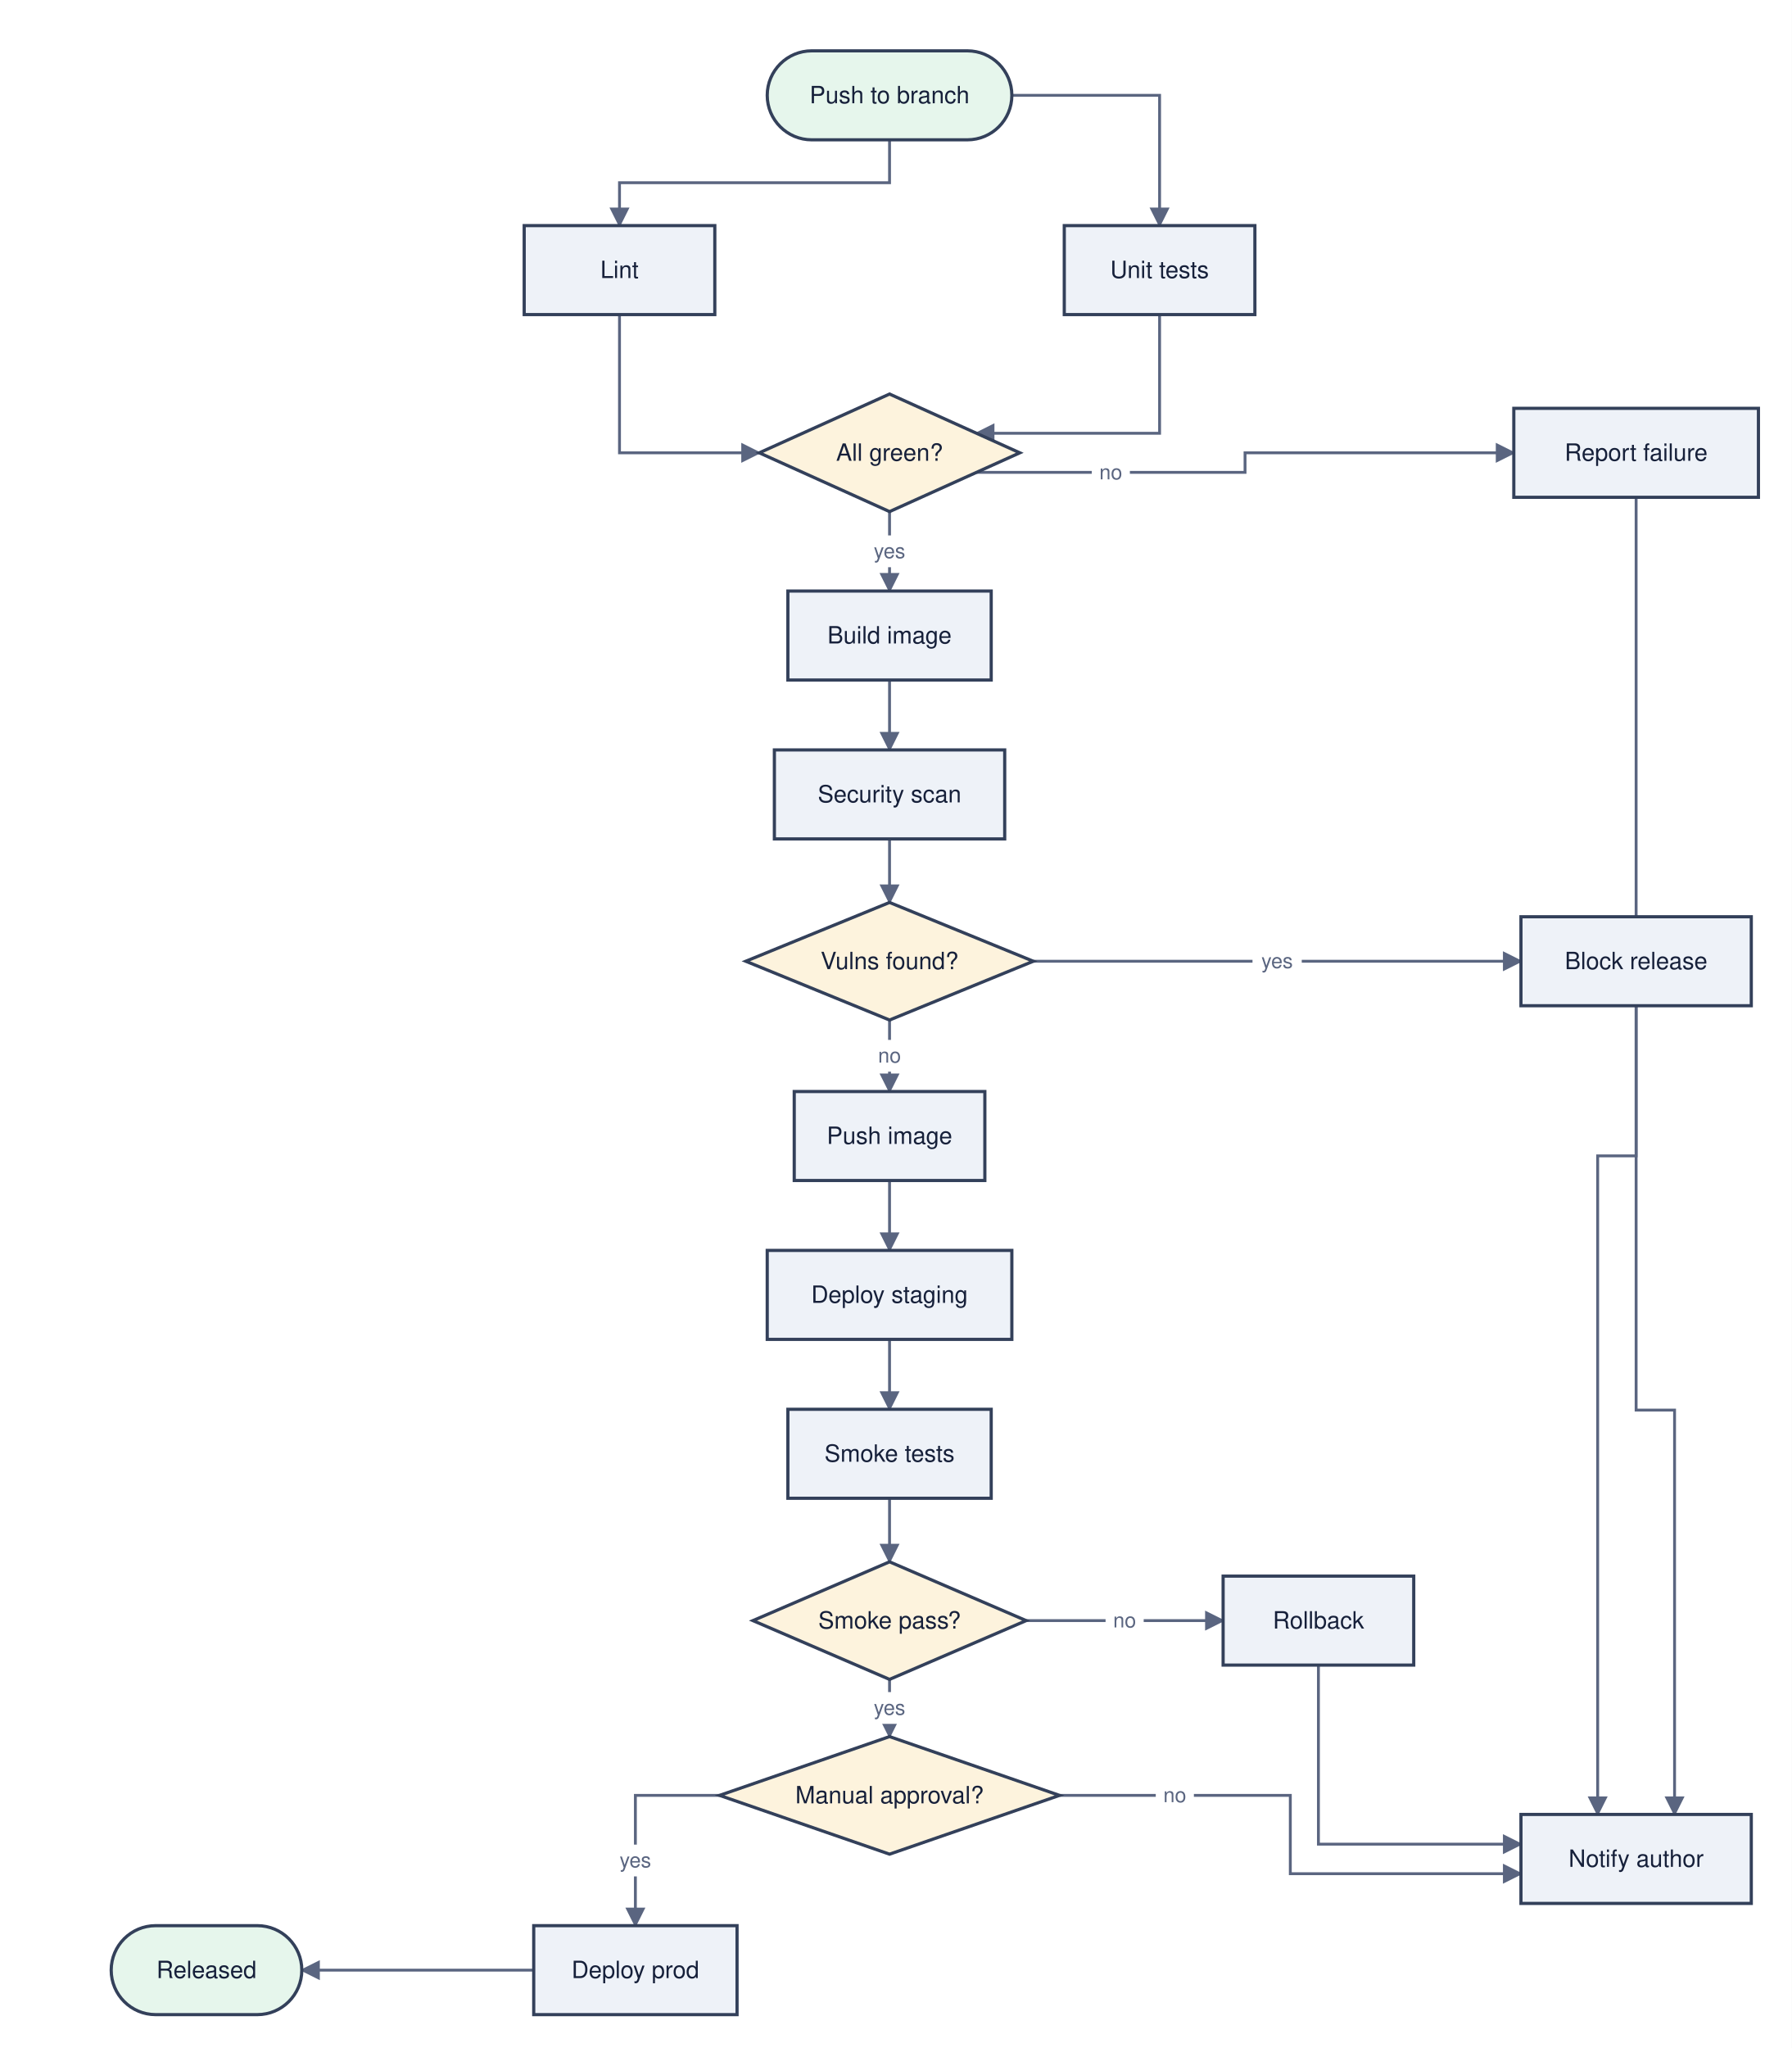
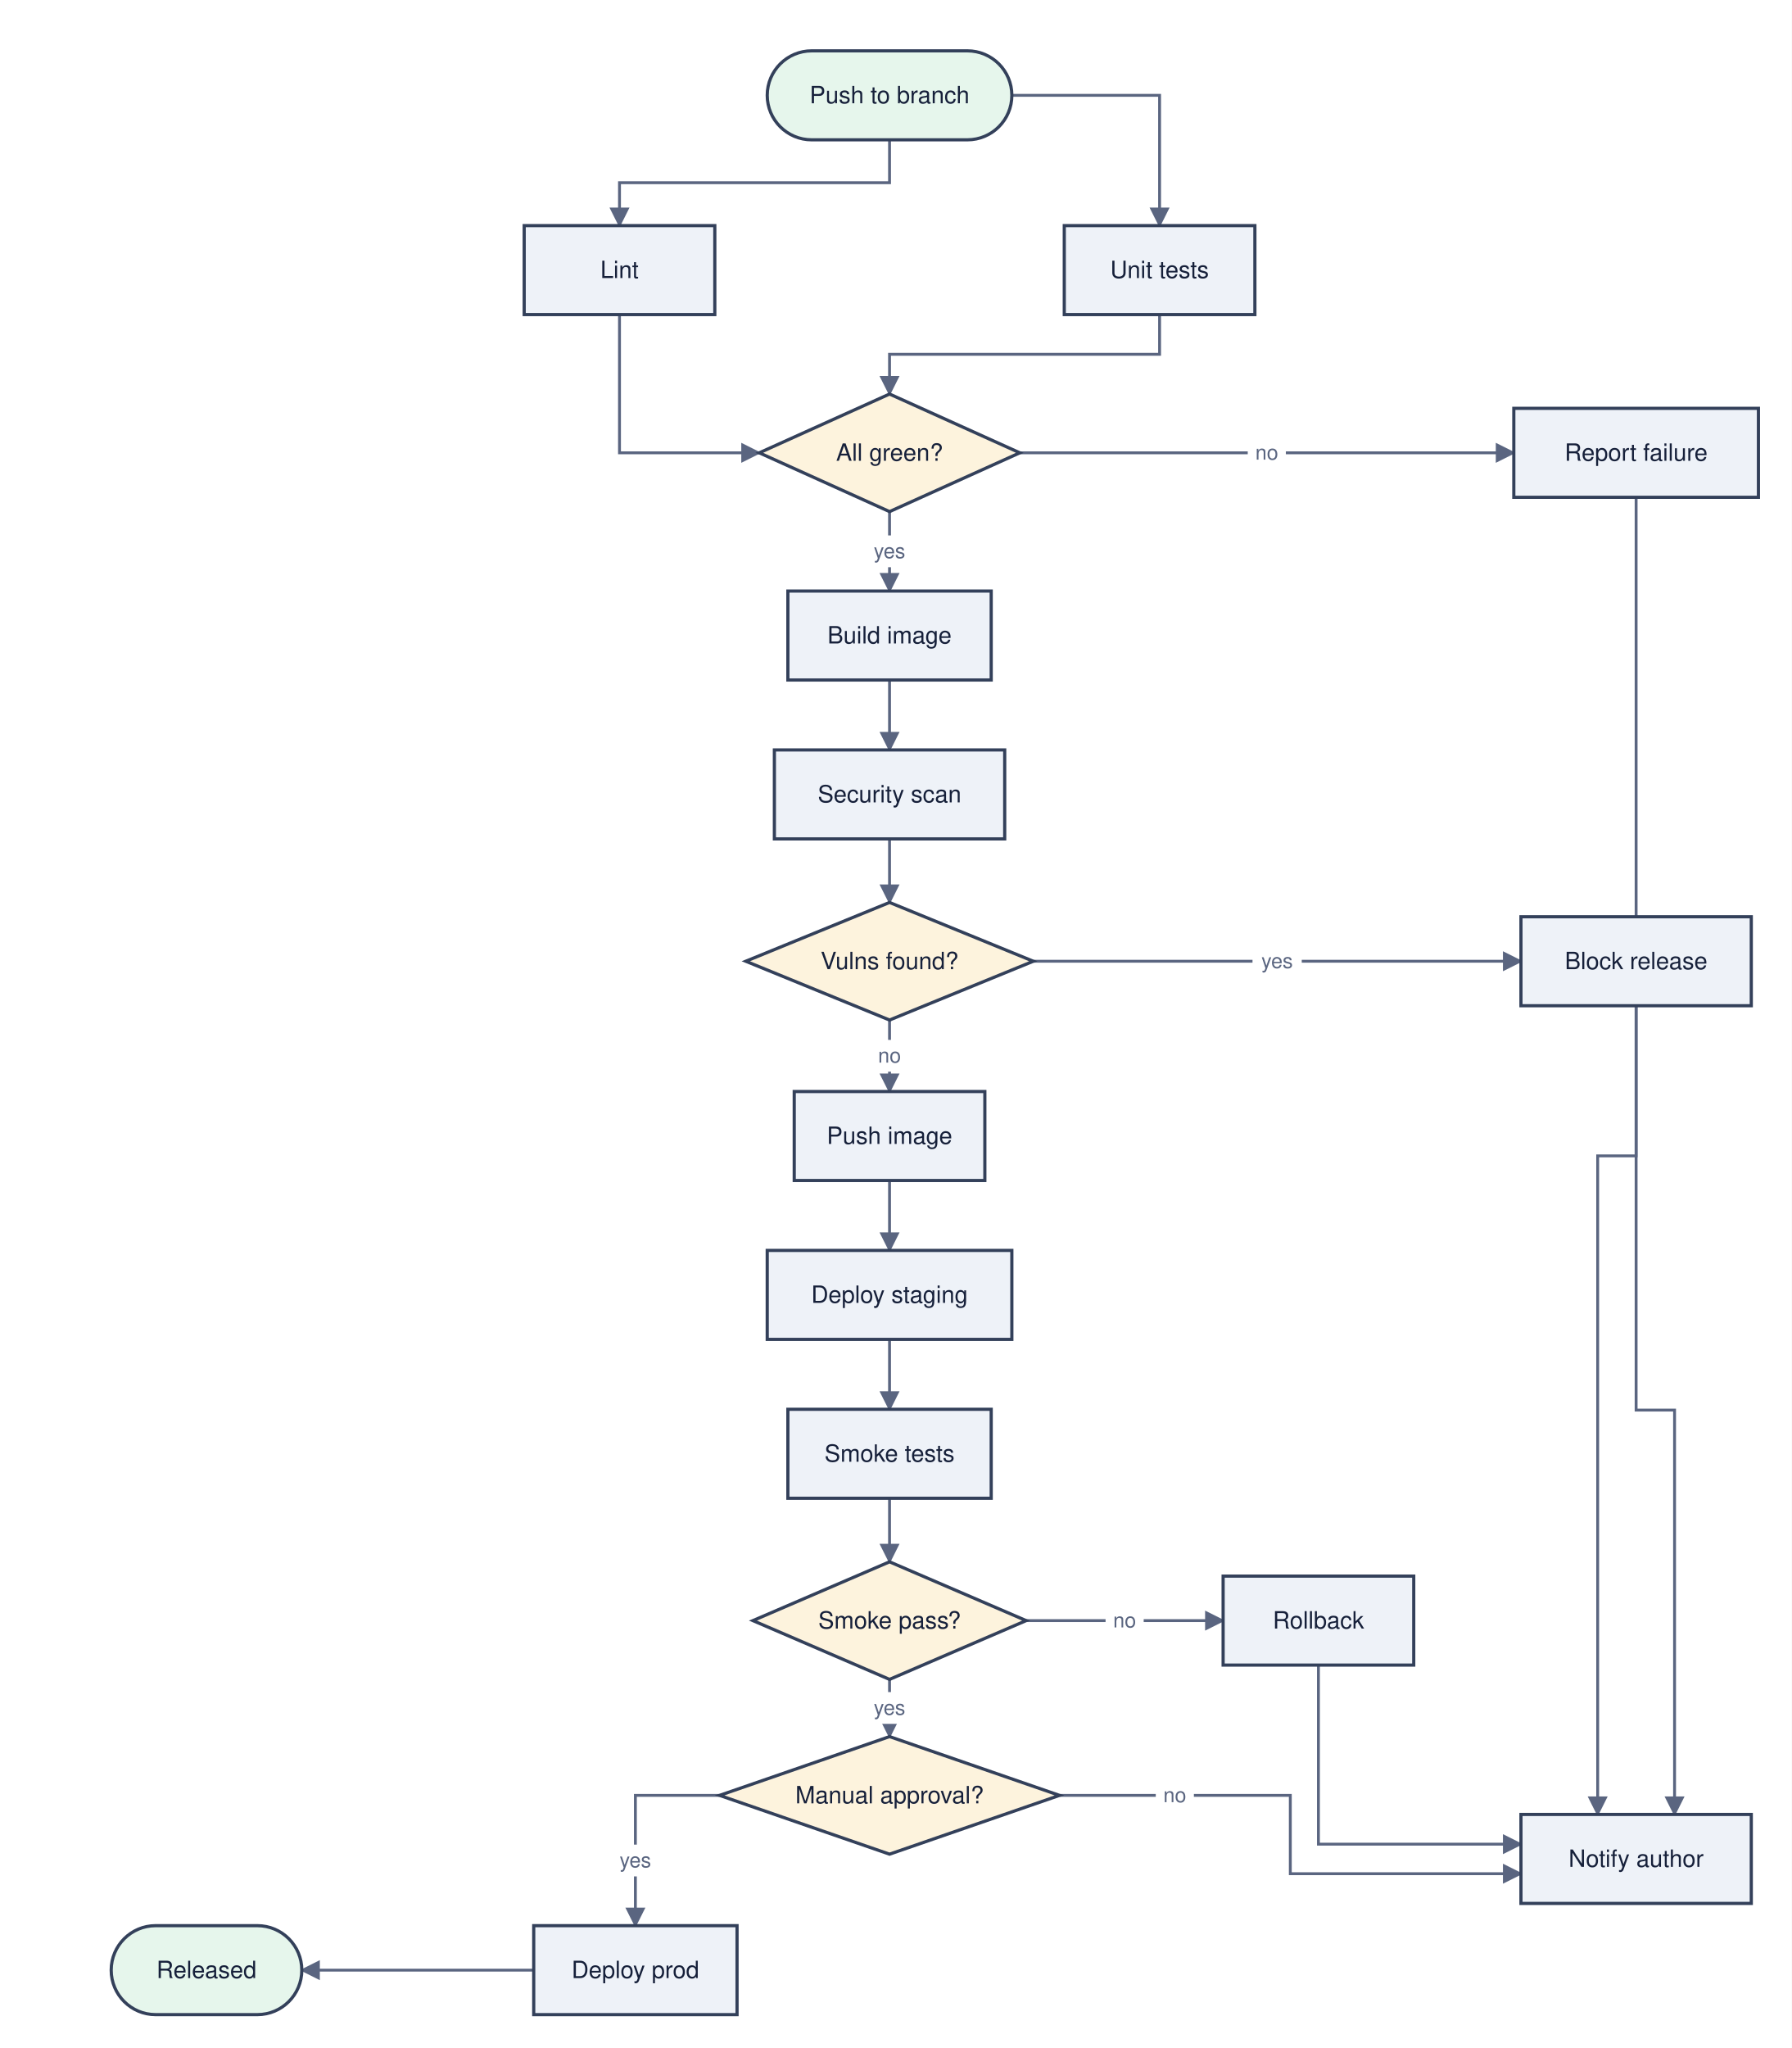
<svg xmlns="http://www.w3.org/2000/svg" width="1128" height="1289" viewBox="0 0 1128 1289">
  <defs>
    <marker id="ablauf-arrow" viewBox="0 0 10 10" refX="9" refY="5" markerWidth="7" markerHeight="7" orient="auto-start-reverse">
      <path d="M0,0 L10,5 L0,10 z" fill="#5a6580" />
    </marker>
    <marker id="ablauf-arrow-accent" viewBox="0 0 10 10" refX="9" refY="5" markerWidth="7" markerHeight="7" orient="auto-start-reverse">
      <path d="M0,0 L10,5 L0,10 z" fill="#c2410c" />
    </marker>
  </defs>
  <rect x="0" y="0" width="1128" height="1289" fill="#ffffff" />
  <path d="M560,88 L560,115 L390,115 L390,142" fill="none" stroke="#5a6580" stroke-width="1.8" marker-end="url(#ablauf-arrow)" />
  <path d="M637,60 L730,60 L730,142" fill="none" stroke="#5a6580" stroke-width="1.8" marker-end="url(#ablauf-arrow)" />
  <path d="M390,198 L390,285 L478,285" fill="none" stroke="#5a6580" stroke-width="1.8" marker-end="url(#ablauf-arrow)" />
-   <path d="M730,198 L730,272.7 L614.7,272.7" fill="none" stroke="#5a6580" stroke-width="1.8" marker-end="url(#ablauf-arrow)" />
-   <path d="M614.7,297.3 L783.8,297.3 L783.8,285 L953,285" fill="none" stroke="#5a6580" stroke-width="1.8" marker-end="url(#ablauf-arrow)" />
-   <rect x="687.3" y="287.3" width="24" height="20" rx="4" fill="#ffffff" />
-   <text x="699.3" y="301.7" text-anchor="middle" font-family="Helvetica, Arial, sans-serif" font-size="13" fill="#5a6580">no</text>
+   <path d="M730,198 L730,223 L560,223 L560,248" fill="none" stroke="#5a6580" stroke-width="1.8" marker-end="url(#ablauf-arrow)" />
+   <path d="M642,285 L953,285" fill="none" stroke="#5a6580" stroke-width="1.8" marker-end="url(#ablauf-arrow)" />
+   <rect x="785.5" y="275" width="24" height="20" rx="4" fill="#ffffff" />
+   <text x="797.5" y="289.3" text-anchor="middle" font-family="Helvetica, Arial, sans-serif" font-size="13" fill="#5a6580">no</text>
  <path d="M1030,313 L1030,727.5 L1005.8,727.5 L1005.8,1142" fill="none" stroke="#5a6580" stroke-width="1.8" marker-end="url(#ablauf-arrow)" />
  <path d="M560,322 L560,372" fill="none" stroke="#5a6580" stroke-width="1.8" marker-end="url(#ablauf-arrow)" />
  <rect x="544.5" y="337" width="31" height="20" rx="4" fill="#ffffff" />
  <text x="560" y="351.3" text-anchor="middle" font-family="Helvetica, Arial, sans-serif" font-size="13" fill="#5a6580">yes</text>
  <path d="M560,428 L560,472" fill="none" stroke="#5a6580" stroke-width="1.8" marker-end="url(#ablauf-arrow)" />
  <path d="M560,528 L560,568" fill="none" stroke="#5a6580" stroke-width="1.8" marker-end="url(#ablauf-arrow)" />
  <path d="M650.5,605 L957.5,605" fill="none" stroke="#5a6580" stroke-width="1.8" marker-end="url(#ablauf-arrow)" />
  <rect x="788.5" y="595" width="31" height="20" rx="4" fill="#ffffff" />
  <text x="804" y="609.3" text-anchor="middle" font-family="Helvetica, Arial, sans-serif" font-size="13" fill="#5a6580">yes</text>
  <path d="M1030,633 L1030,887.5 L1054.2,887.5 L1054.2,1142" fill="none" stroke="#5a6580" stroke-width="1.8" marker-end="url(#ablauf-arrow)" />
  <path d="M560,642 L560,687" fill="none" stroke="#5a6580" stroke-width="1.8" marker-end="url(#ablauf-arrow)" />
  <rect x="548" y="654.5" width="24" height="20" rx="4" fill="#ffffff" />
  <text x="560" y="668.8" text-anchor="middle" font-family="Helvetica, Arial, sans-serif" font-size="13" fill="#5a6580">no</text>
  <path d="M560,743 L560,787" fill="none" stroke="#5a6580" stroke-width="1.8" marker-end="url(#ablauf-arrow)" />
  <path d="M560,843 L560,887" fill="none" stroke="#5a6580" stroke-width="1.8" marker-end="url(#ablauf-arrow)" />
  <path d="M560,943 L560,983" fill="none" stroke="#5a6580" stroke-width="1.8" marker-end="url(#ablauf-arrow)" />
  <path d="M646,1020 L770,1020" fill="none" stroke="#5a6580" stroke-width="1.8" marker-end="url(#ablauf-arrow)" />
  <rect x="696" y="1010" width="24" height="20" rx="4" fill="#ffffff" />
  <text x="708" y="1024.3" text-anchor="middle" font-family="Helvetica, Arial, sans-serif" font-size="13" fill="#5a6580">no</text>
  <path d="M830,1048 L830,1160.7 L957.5,1160.7" fill="none" stroke="#5a6580" stroke-width="1.8" marker-end="url(#ablauf-arrow)" />
  <path d="M560,1057 L560,1093" fill="none" stroke="#5a6580" stroke-width="1.8" marker-end="url(#ablauf-arrow)" />
  <rect x="544.5" y="1065" width="31" height="20" rx="4" fill="#ffffff" />
  <text x="560" y="1079.3" text-anchor="middle" font-family="Helvetica, Arial, sans-serif" font-size="13" fill="#5a6580">yes</text>
  <path d="M453,1130 L400,1130 L400,1212" fill="none" stroke="#5a6580" stroke-width="1.8" marker-end="url(#ablauf-arrow)" />
  <rect x="384.5" y="1161" width="31" height="20" rx="4" fill="#ffffff" />
  <text x="400" y="1175.3" text-anchor="middle" font-family="Helvetica, Arial, sans-serif" font-size="13" fill="#5a6580">yes</text>
  <path d="M667,1130 L812.3,1130 L812.3,1179.3 L957.5,1179.3" fill="none" stroke="#5a6580" stroke-width="1.8" marker-end="url(#ablauf-arrow)" />
  <rect x="727.6" y="1120" width="24" height="20" rx="4" fill="#ffffff" />
  <text x="739.6" y="1134.3" text-anchor="middle" font-family="Helvetica, Arial, sans-serif" font-size="13" fill="#5a6580">no</text>
  <path d="M336,1240 L190,1240" fill="none" stroke="#5a6580" stroke-width="1.8" marker-end="url(#ablauf-arrow)" />
  <rect x="483" y="32" width="154" height="56" rx="28" fill="#e6f6ec" stroke="#33405a" stroke-width="2" />
  <text x="560" y="65" text-anchor="middle" font-family="Helvetica, Arial, sans-serif" font-size="15" fill="#16203a">Push to branch</text>
  <rect x="330" y="142" width="120" height="56" rx="0" fill="#eef2f8" stroke="#33405a" stroke-width="2" />
  <text x="390" y="175" text-anchor="middle" font-family="Helvetica, Arial, sans-serif" font-size="15" fill="#16203a">Lint</text>
  <rect x="670" y="142" width="120" height="56" rx="0" fill="#eef2f8" stroke="#33405a" stroke-width="2" />
  <text x="730" y="175" text-anchor="middle" font-family="Helvetica, Arial, sans-serif" font-size="15" fill="#16203a">Unit tests</text>
  <polygon points="560,248 642,285 560,322 478,285" fill="#fdf3dd" stroke="#33405a" stroke-width="2" />
  <text x="560" y="290" text-anchor="middle" font-family="Helvetica, Arial, sans-serif" font-size="15" fill="#16203a">All green?</text>
  <rect x="953" y="257" width="154" height="56" rx="0" fill="#eef2f8" stroke="#33405a" stroke-width="2" />
  <text x="1030" y="290" text-anchor="middle" font-family="Helvetica, Arial, sans-serif" font-size="15" fill="#16203a">Report failure</text>
  <rect x="957.5" y="1142" width="145" height="56" rx="0" fill="#eef2f8" stroke="#33405a" stroke-width="2" />
  <text x="1030" y="1175" text-anchor="middle" font-family="Helvetica, Arial, sans-serif" font-size="15" fill="#16203a">Notify author</text>
  <rect x="496" y="372" width="128" height="56" rx="0" fill="#eef2f8" stroke="#33405a" stroke-width="2" />
  <text x="560" y="405" text-anchor="middle" font-family="Helvetica, Arial, sans-serif" font-size="15" fill="#16203a">Build image</text>
  <rect x="487.5" y="472" width="145" height="56" rx="0" fill="#eef2f8" stroke="#33405a" stroke-width="2" />
  <text x="560" y="505" text-anchor="middle" font-family="Helvetica, Arial, sans-serif" font-size="15" fill="#16203a">Security scan</text>
  <polygon points="560,568 650.5,605 560,642 469.5,605" fill="#fdf3dd" stroke="#33405a" stroke-width="2" />
  <text x="560" y="610" text-anchor="middle" font-family="Helvetica, Arial, sans-serif" font-size="15" fill="#16203a">Vulns found?</text>
  <rect x="957.5" y="577" width="145" height="56" rx="0" fill="#eef2f8" stroke="#33405a" stroke-width="2" />
  <text x="1030" y="610" text-anchor="middle" font-family="Helvetica, Arial, sans-serif" font-size="15" fill="#16203a">Block release</text>
  <rect x="500" y="687" width="120" height="56" rx="0" fill="#eef2f8" stroke="#33405a" stroke-width="2" />
  <text x="560" y="720" text-anchor="middle" font-family="Helvetica, Arial, sans-serif" font-size="15" fill="#16203a">Push image</text>
  <rect x="483" y="787" width="154" height="56" rx="0" fill="#eef2f8" stroke="#33405a" stroke-width="2" />
  <text x="560" y="820" text-anchor="middle" font-family="Helvetica, Arial, sans-serif" font-size="15" fill="#16203a">Deploy staging</text>
  <rect x="496" y="887" width="128" height="56" rx="0" fill="#eef2f8" stroke="#33405a" stroke-width="2" />
  <text x="560" y="920" text-anchor="middle" font-family="Helvetica, Arial, sans-serif" font-size="15" fill="#16203a">Smoke tests</text>
  <polygon points="560,983 646,1020 560,1057 474,1020" fill="#fdf3dd" stroke="#33405a" stroke-width="2" />
  <text x="560" y="1025" text-anchor="middle" font-family="Helvetica, Arial, sans-serif" font-size="15" fill="#16203a">Smoke pass?</text>
  <rect x="770" y="992" width="120" height="56" rx="0" fill="#eef2f8" stroke="#33405a" stroke-width="2" />
  <text x="830" y="1025" text-anchor="middle" font-family="Helvetica, Arial, sans-serif" font-size="15" fill="#16203a">Rollback</text>
  <polygon points="560,1093 667,1130 560,1167 453,1130" fill="#fdf3dd" stroke="#33405a" stroke-width="2" />
  <text x="560" y="1135" text-anchor="middle" font-family="Helvetica, Arial, sans-serif" font-size="15" fill="#16203a">Manual approval?</text>
  <rect x="336" y="1212" width="128" height="56" rx="0" fill="#eef2f8" stroke="#33405a" stroke-width="2" />
  <text x="400" y="1245" text-anchor="middle" font-family="Helvetica, Arial, sans-serif" font-size="15" fill="#16203a">Deploy prod</text>
  <rect x="70" y="1212" width="120" height="56" rx="28" fill="#e6f6ec" stroke="#33405a" stroke-width="2" />
  <text x="130" y="1245" text-anchor="middle" font-family="Helvetica, Arial, sans-serif" font-size="15" fill="#16203a">Released</text>
</svg>
